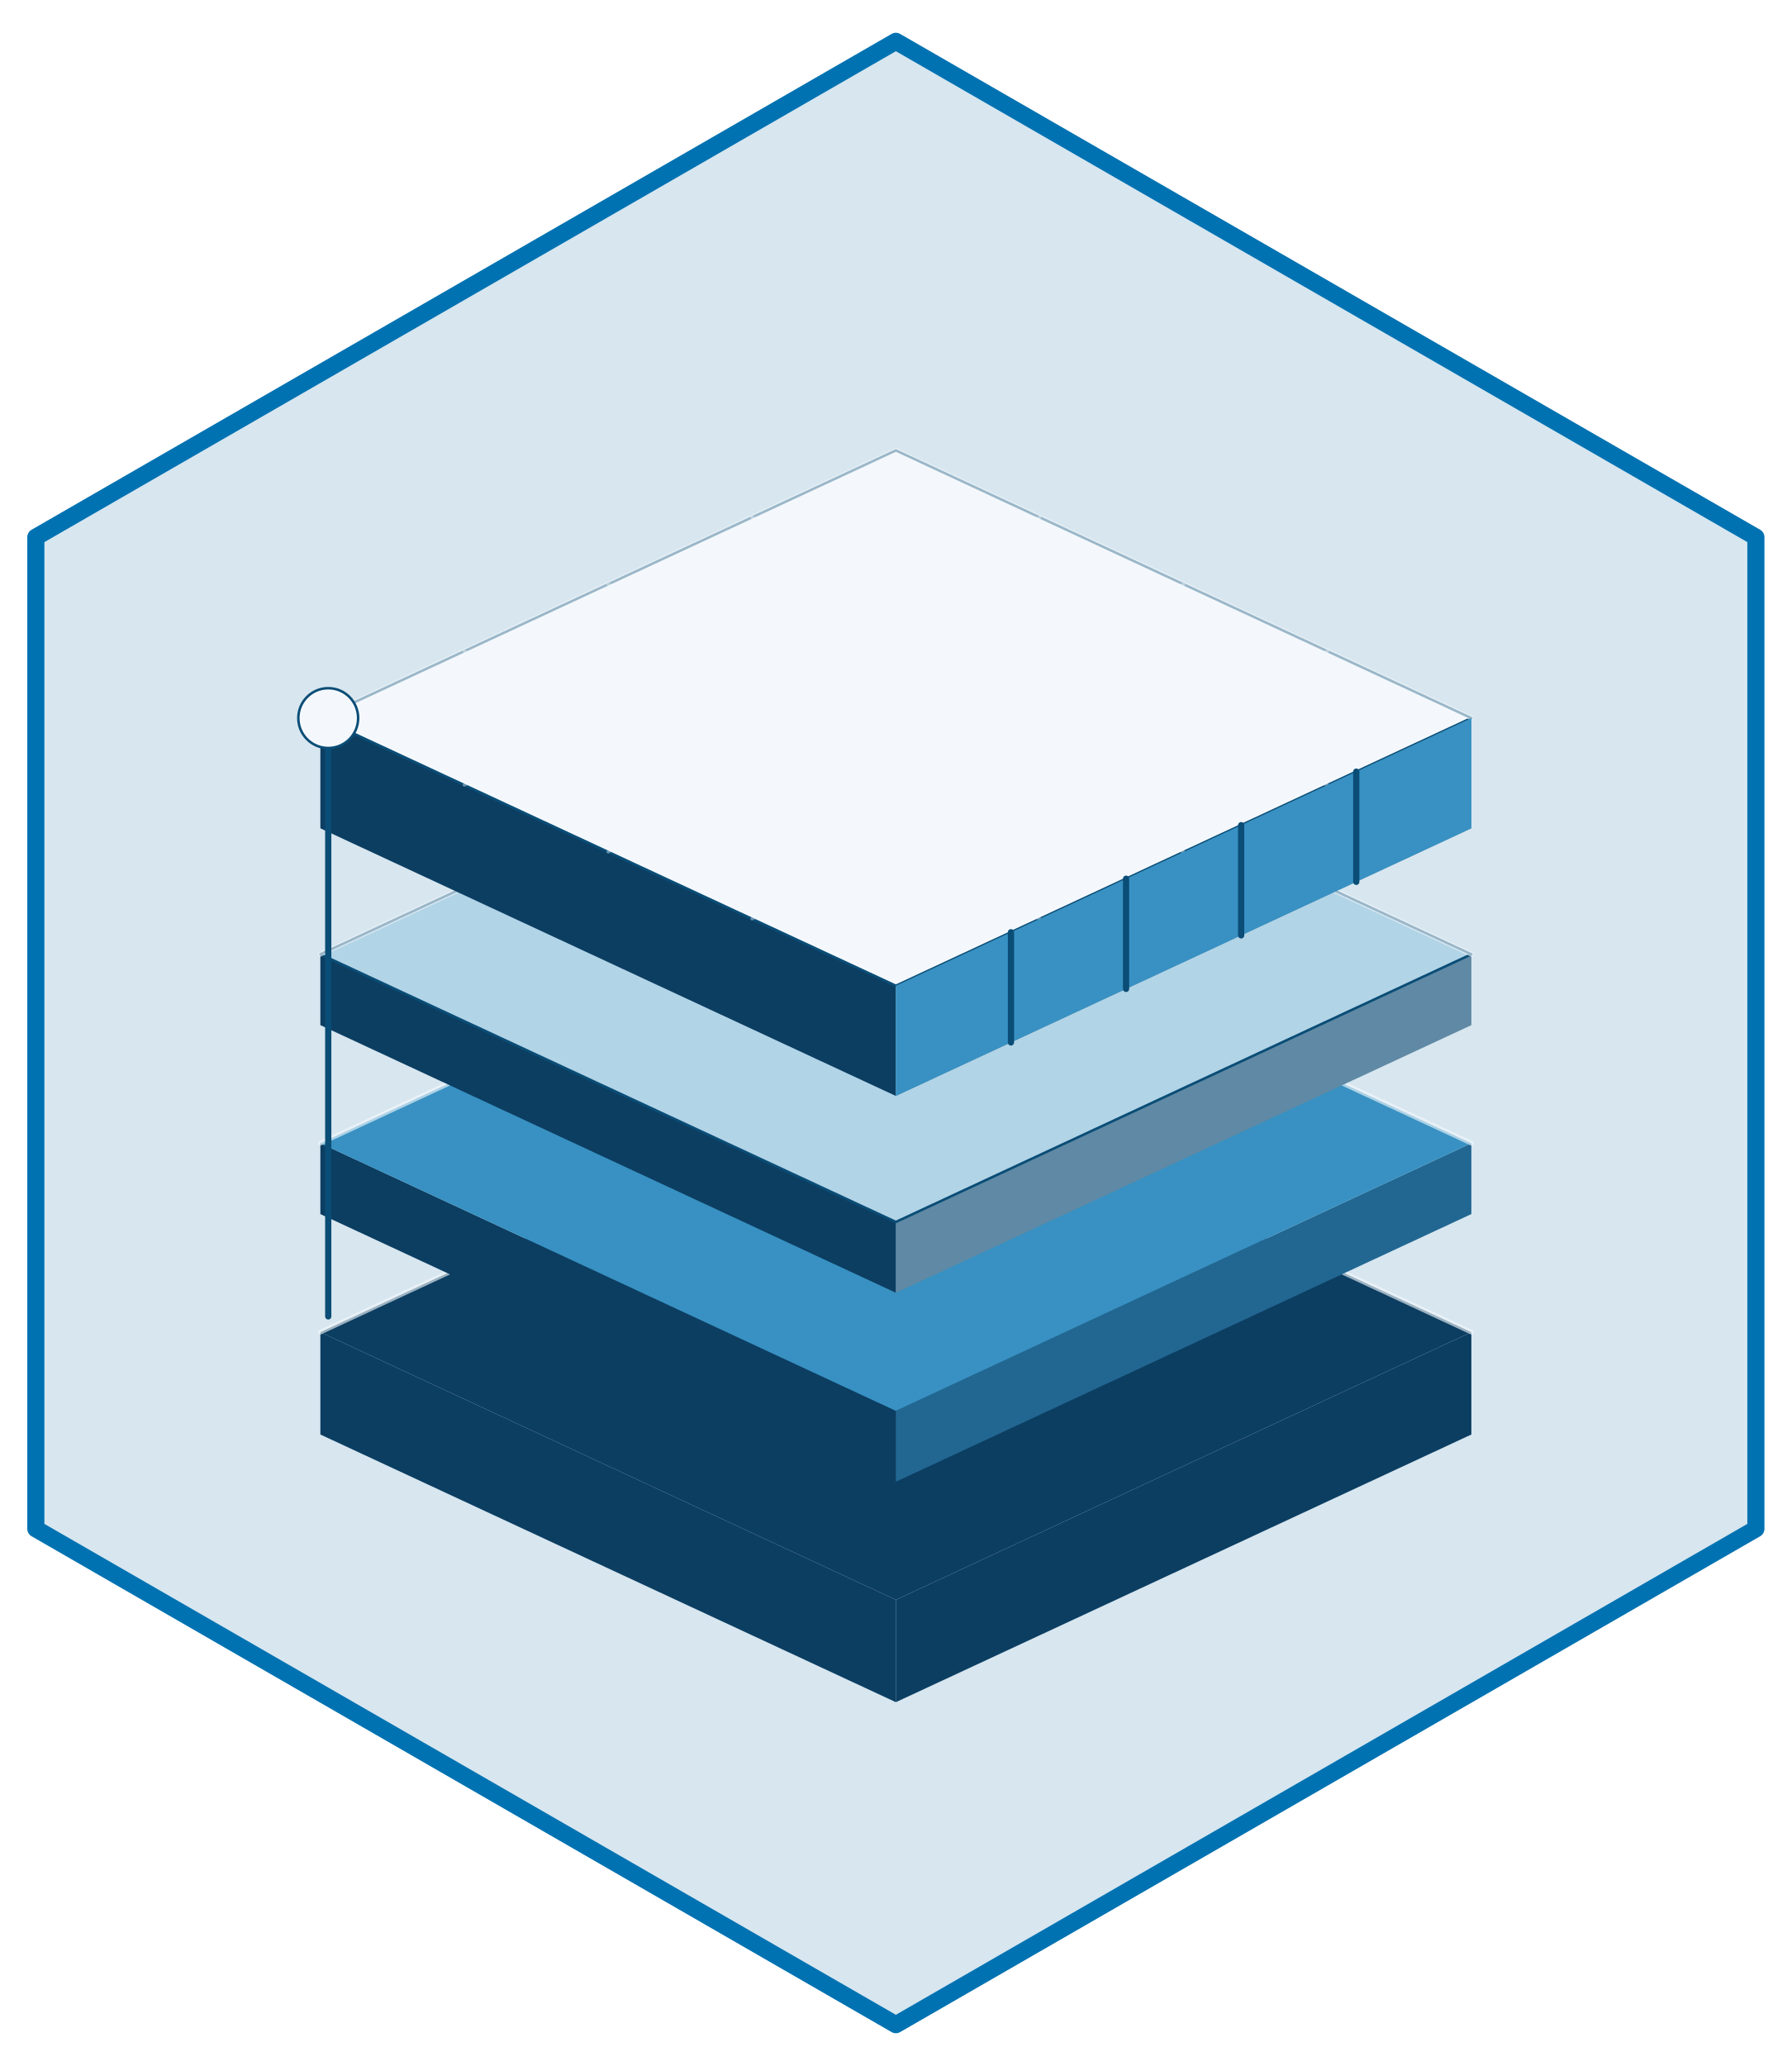
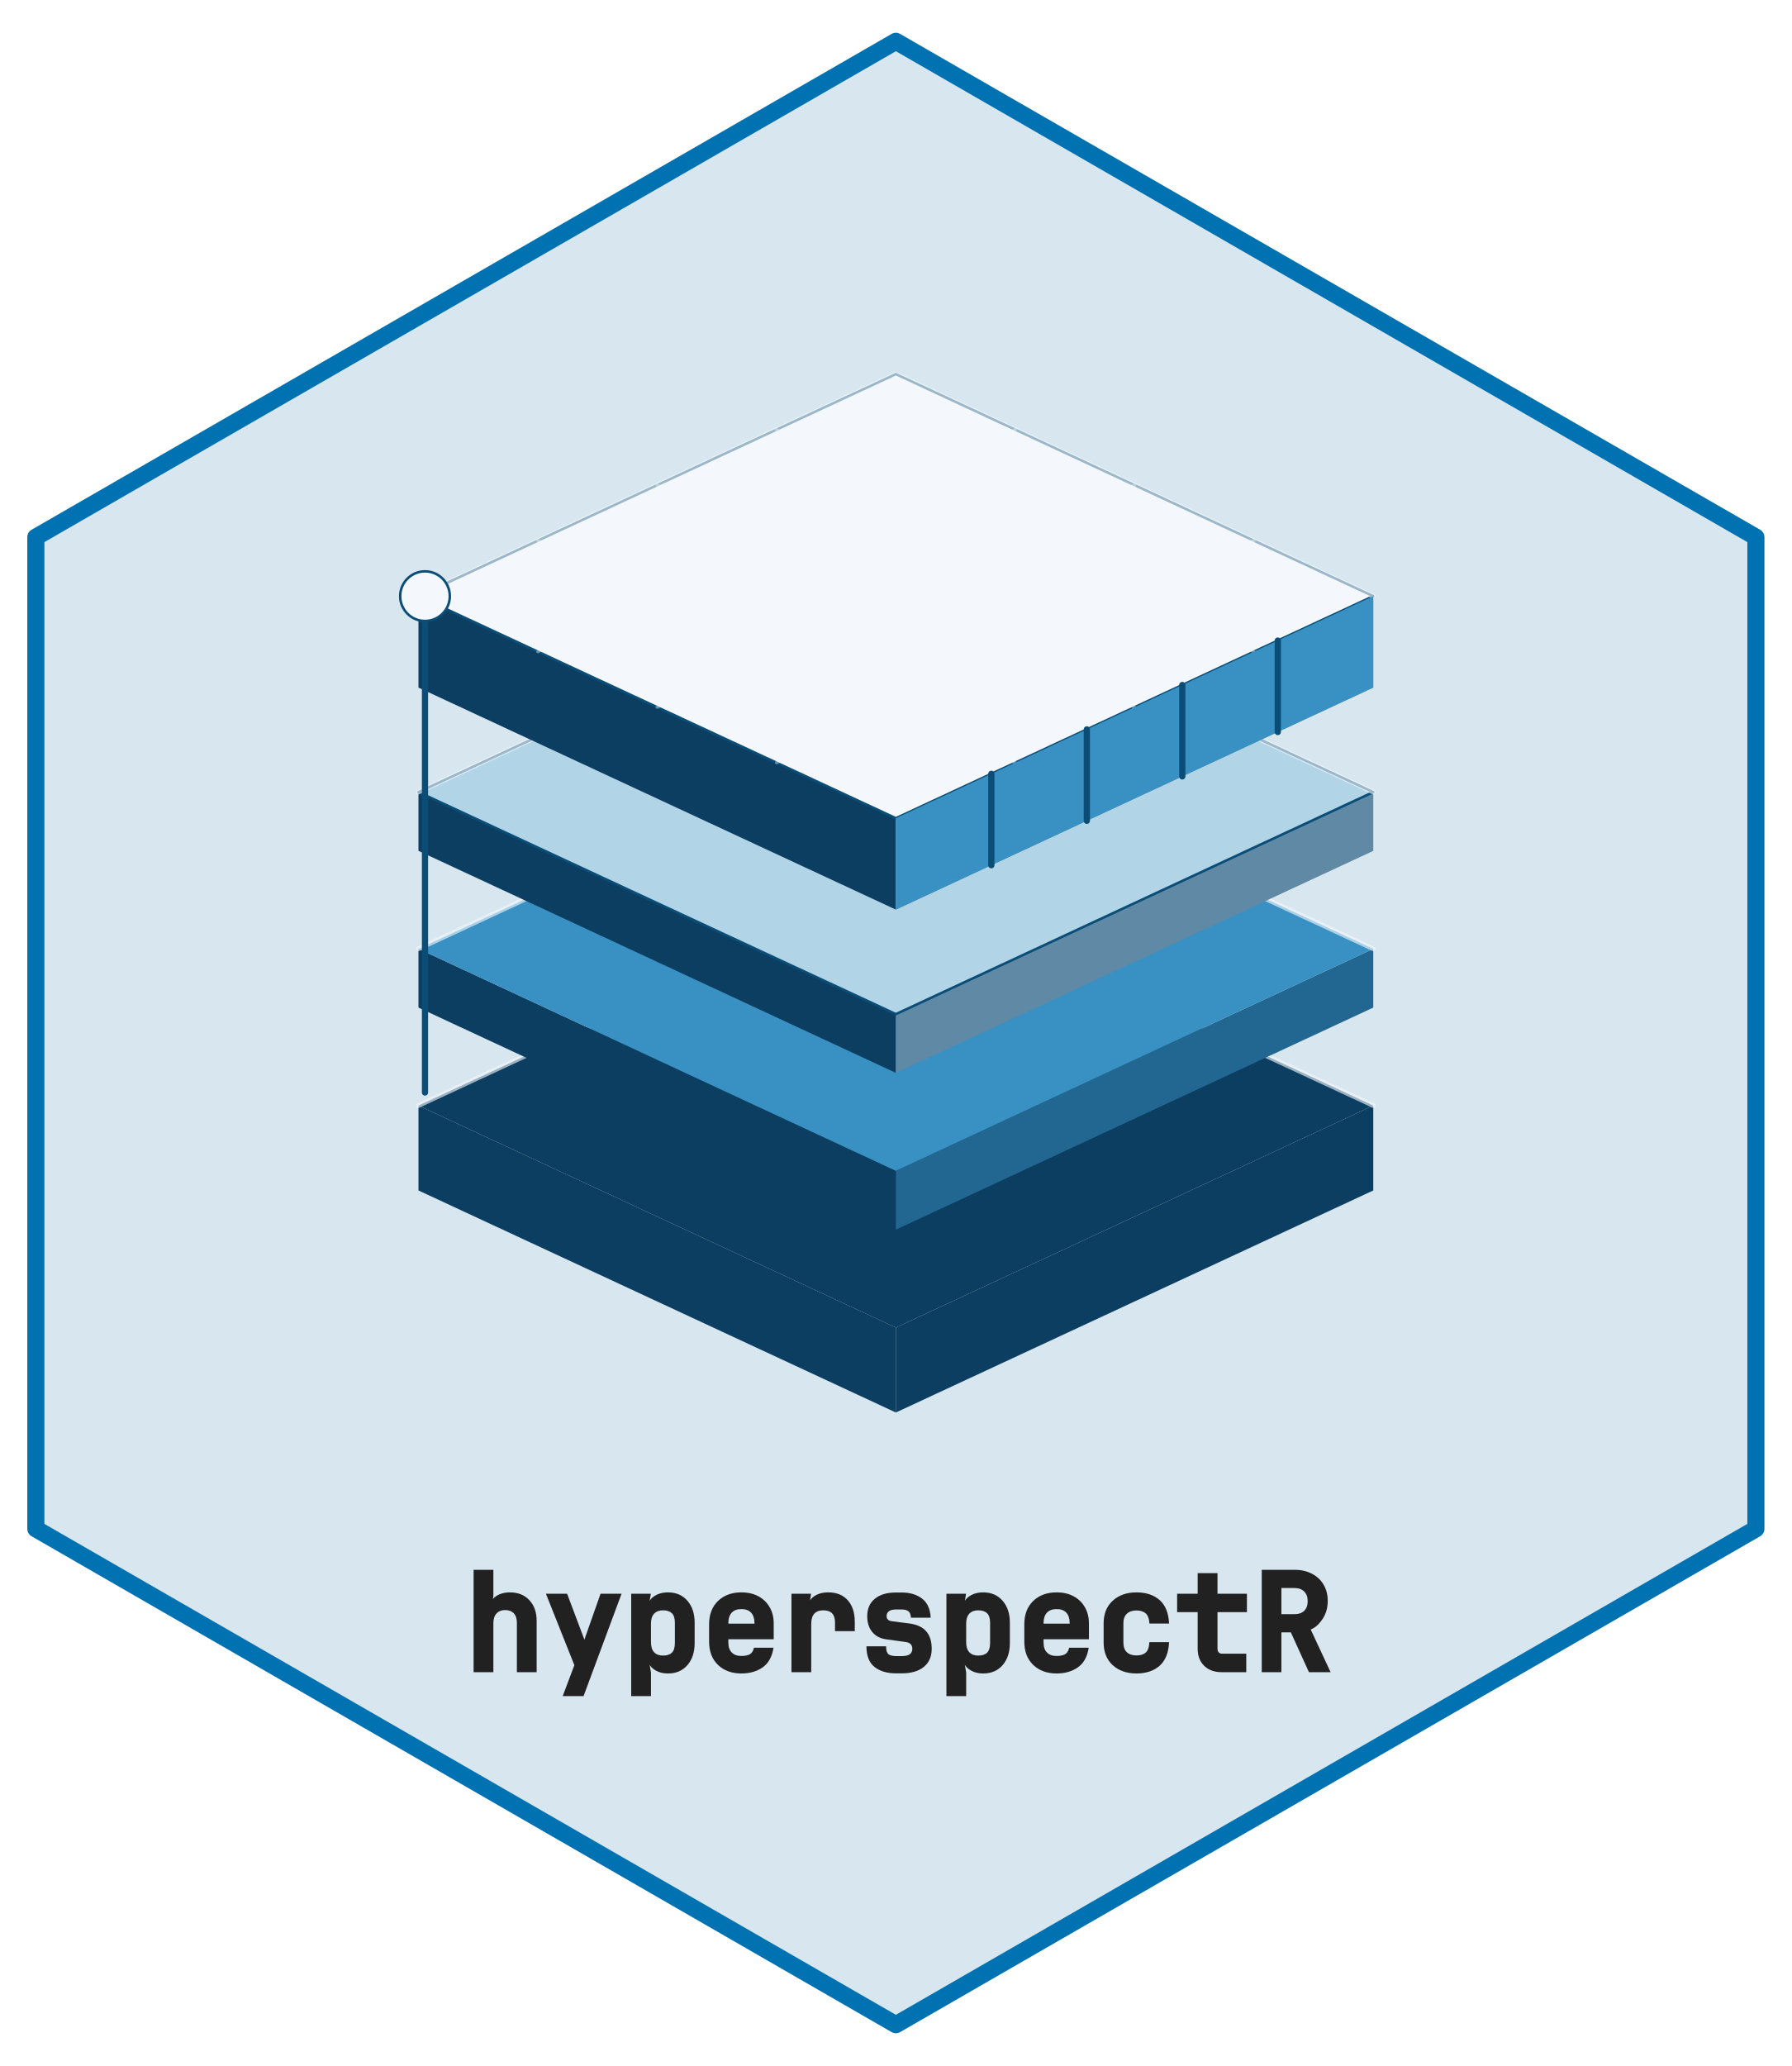
- <svg xmlns="http://www.w3.org/2000/svg" width="432pt" height="498pt" viewBox="0 0 432 498">
+ <svg xmlns="http://www.w3.org/2000/svg" xmlns:xlink="http://www.w3.org/1999/xlink" width="432" height="498" viewBox="0 0 432 498">
+   <defs>
+     <g>
+       <g id="glyph-0-0">
+         <path d="M 2.688 0 L 2.688 -24.672 L 7.453 -24.672 L 7.453 -18.25 L 6.766 -14.891 C 6.535 -16.285 6.891 -17.359 7.828 -18.109 C 8.773 -18.859 9.988 -19.234 11.469 -19.234 C 13.406 -19.234 14.957 -18.609 16.125 -17.359 C 17.301 -16.109 17.891 -14.445 17.891 -12.375 L 17.891 0 L 13.125 0 L 13.125 -11.891 C 13.125 -12.91 12.875 -13.676 12.375 -14.188 C 11.883 -14.707 11.195 -14.969 10.312 -14.969 C 9.414 -14.969 8.711 -14.691 8.203 -14.141 C 7.703 -13.598 7.453 -12.805 7.453 -11.766 L 7.453 0 Z M 2.688 0 " />
+       </g>
+       <g id="glyph-0-1">
+         <path d="M 5.172 5.766 L 7.984 -1.688 L 1.125 -18.906 L 6.234 -18.906 L 10.125 -8.578 C 10.332 -8.086 10.52 -7.555 10.688 -6.984 C 10.863 -6.41 10.781 -6.082 10.438 -6 C 10.082 -6.082 9.988 -6.406 10.156 -6.969 C 10.32 -7.539 10.488 -8.07 10.656 -8.562 L 14.297 -18.906 L 19.359 -18.906 L 10.203 5.766 Z M 5.172 5.766 " />
+       </g>
+       <g id="glyph-0-2">
+         <path d="M 2.688 5.766 L 2.688 -18.906 L 7.422 -18.906 L 6.766 -14.922 C 6.609 -16.328 7.008 -17.395 7.969 -18.125 C 8.938 -18.863 10.133 -19.234 11.562 -19.234 C 13.508 -19.234 15.066 -18.562 16.234 -17.219 C 17.398 -15.875 17.984 -14.117 17.984 -11.953 L 17.984 -7 C 17.984 -4.801 17.398 -3.031 16.234 -1.688 C 15.066 -0.352 13.508 0.312 11.562 0.312 C 10.125 0.312 8.922 -0.07 7.953 -0.844 C 6.984 -1.613 6.566 -2.691 6.703 -4.078 L 6.734 -4.078 L 7.453 0.078 L 7.453 5.766 Z M 10.359 -4 C 11.285 -4 11.992 -4.227 12.484 -4.688 C 12.973 -5.156 13.219 -5.945 13.219 -7.062 L 13.219 -11.891 C 13.219 -12.984 12.973 -13.758 12.484 -14.219 C 11.992 -14.676 11.285 -14.906 10.359 -14.906 C 9.43 -14.906 8.711 -14.633 8.203 -14.094 C 7.703 -13.551 7.453 -12.766 7.453 -11.734 L 7.453 -7.219 C 7.453 -6.156 7.703 -5.352 8.203 -4.812 C 8.711 -4.27 9.43 -4 10.359 -4 Z M 10.359 -4 " />
+       </g>
+       <g id="glyph-0-3">
+         <path d="M 10.25 0.312 C 7.926 0.312 6.047 -0.375 4.609 -1.75 C 3.18 -3.133 2.469 -5.008 2.469 -7.375 L 2.469 -11.531 C 2.469 -13.895 3.18 -15.77 4.609 -17.156 C 6.047 -18.539 7.926 -19.234 10.25 -19.234 C 11.82 -19.234 13.188 -18.922 14.344 -18.297 C 15.508 -17.672 16.414 -16.797 17.062 -15.672 C 17.719 -14.547 18.047 -13.242 18.047 -11.766 L 18.047 -7.938 L 7.109 -7.938 L 7.109 -7.156 C 7.109 -6.094 7.383 -5.285 7.938 -4.734 C 8.488 -4.18 9.258 -3.906 10.25 -3.906 C 11.102 -3.906 11.781 -4.039 12.281 -4.312 C 12.781 -4.594 13.113 -5.117 13.281 -5.891 L 18 -5.891 C 17.656 -3.711 16.781 -2.133 15.375 -1.156 C 13.977 -0.176 12.27 0.312 10.25 0.312 Z M 7.109 -11.766 L 7.109 -11.688 L 13.406 -11.688 L 13.406 -11.797 C 13.406 -12.922 13.133 -13.77 12.594 -14.344 C 12.062 -14.914 11.281 -15.203 10.25 -15.203 C 9.227 -15.203 8.445 -14.91 7.906 -14.328 C 7.375 -13.754 7.109 -12.898 7.109 -11.766 Z M 7.109 -11.766 " />
+       </g>
+       <g id="glyph-0-4">
+         <path d="M 3.328 0 L 3.328 -18.906 L 8.062 -18.906 L 7.406 -14.797 C 7.176 -16.203 7.535 -17.289 8.484 -18.062 C 9.441 -18.844 10.68 -19.234 12.203 -19.234 C 14.211 -19.234 15.781 -18.598 16.906 -17.328 C 18.031 -16.066 18.594 -14.328 18.594 -12.109 L 18.594 -9.891 L 13.828 -9.891 L 13.828 -12.016 C 13.828 -13.941 12.883 -14.906 11 -14.906 C 10.039 -14.906 9.316 -14.633 8.828 -14.094 C 8.336 -13.562 8.094 -12.738 8.094 -11.625 L 8.094 0 Z M 3.328 0 " />
+       </g>
+       <g id="glyph-0-5">
+         <path d="M 9.547 0.281 C 7.367 0.281 5.633 -0.234 4.344 -1.266 C 3.051 -2.297 2.406 -3.953 2.406 -6.234 L 7.141 -6.234 C 7.141 -5.266 7.332 -4.629 7.719 -4.328 C 8.113 -4.023 8.723 -3.875 9.547 -3.875 L 10.953 -3.875 C 11.816 -3.875 12.453 -4.023 12.859 -4.328 C 13.266 -4.641 13.469 -5.066 13.469 -5.609 C 13.469 -6.566 12.941 -7.117 11.891 -7.266 L 7.25 -7.906 C 5.781 -8.094 4.633 -8.68 3.812 -9.672 C 3 -10.672 2.594 -11.941 2.594 -13.484 C 2.594 -15.297 3.207 -16.703 4.438 -17.703 C 5.664 -18.703 7.348 -19.203 9.484 -19.203 L 10.922 -19.203 C 12.91 -19.203 14.547 -18.707 15.828 -17.719 C 17.109 -16.738 17.797 -15.207 17.891 -13.125 L 13.141 -13.125 C 13.086 -13.906 12.875 -14.43 12.5 -14.703 C 12.133 -14.973 11.609 -15.109 10.922 -15.109 L 9.484 -15.109 C 8.723 -15.109 8.16 -14.961 7.797 -14.672 C 7.441 -14.379 7.266 -13.992 7.266 -13.516 C 7.266 -12.805 7.688 -12.395 8.531 -12.281 L 12.875 -11.719 C 16.383 -11.238 18.141 -9.211 18.141 -5.641 C 18.141 -3.754 17.504 -2.297 16.234 -1.266 C 14.961 -0.234 13.203 0.281 10.953 0.281 Z M 9.547 0.281 " />
+       </g>
+       <g id="glyph-0-6">
+         <path d="M 10.516 0.312 C 8.148 0.312 6.238 -0.352 4.781 -1.688 C 3.32 -3.031 2.594 -4.852 2.594 -7.156 L 2.594 -11.766 C 2.594 -14.055 3.32 -15.875 4.781 -17.219 C 6.238 -18.562 8.148 -19.234 10.516 -19.234 C 12.816 -19.234 14.672 -18.617 16.078 -17.391 C 17.484 -16.172 18.25 -14.281 18.375 -11.719 L 13.641 -11.719 C 13.555 -12.938 13.242 -13.766 12.703 -14.203 C 12.172 -14.648 11.441 -14.875 10.516 -14.875 C 9.516 -14.875 8.738 -14.609 8.188 -14.078 C 7.633 -13.555 7.359 -12.797 7.359 -11.797 L 7.359 -7.156 C 7.359 -6.125 7.633 -5.344 8.188 -4.812 C 8.738 -4.289 9.516 -4.031 10.516 -4.031 C 11.461 -4.031 12.195 -4.254 12.719 -4.703 C 13.25 -5.148 13.551 -5.992 13.625 -7.234 L 18.375 -7.234 C 18.25 -4.672 17.484 -2.77 16.078 -1.531 C 14.672 -0.301 12.816 0.312 10.516 0.312 Z M 10.516 0.312 " />
+       </g>
+       <g id="glyph-0-7">
+         <path d="M 12.016 0 C 10.285 0 8.895 -0.508 7.844 -1.531 C 6.789 -2.551 6.266 -3.922 6.266 -5.641 L 6.266 -14.469 L 1.312 -14.469 L 1.312 -18.906 L 6.266 -18.906 L 6.266 -23.875 L 11.047 -23.875 L 11.047 -18.906 L 18.141 -18.906 L 18.141 -14.469 L 11.047 -14.469 L 11.047 -5.688 C 11.047 -5.289 11.145 -4.984 11.344 -4.766 C 11.539 -4.555 11.816 -4.453 12.172 -4.453 L 17.984 -4.453 L 17.984 0 Z M 12.016 0 " />
+       </g>
+       <g id="glyph-0-8">
+         <path d="M 2.719 0 L 2.719 -24.672 L 10.672 -24.672 C 12.223 -24.672 13.598 -24.359 14.797 -23.734 C 16.004 -23.117 16.941 -22.25 17.609 -21.125 C 18.285 -20 18.625 -18.68 18.625 -17.172 C 18.625 -15.473 18.188 -13.988 17.312 -12.719 C 16.445 -11.457 15.516 -10.648 14.516 -10.297 L 19.312 0 L 14.094 0 L 9.734 -9.594 L 7.453 -9.594 L 7.453 0 Z M 7.453 -13.984 L 10.672 -13.984 C 11.648 -13.984 12.414 -14.258 12.969 -14.812 C 13.52 -15.363 13.797 -16.129 13.797 -17.109 C 13.797 -18.098 13.516 -18.875 12.953 -19.438 C 12.391 -20 11.629 -20.281 10.672 -20.281 L 7.453 -20.281 Z M 7.453 -13.984 " />
+       </g>
+     </g>
+   </defs>
  <path fill-rule="nonzero" fill="rgb(84.314%, 90.196%, 93.725%)" fill-opacity="1" stroke-width="4.125" stroke-linecap="round" stroke-linejoin="round" stroke="rgb(0%, 44.706%, 69.804%)" stroke-opacity="1" stroke-miterlimit="10" d="M 216 9.961 L 423.359 129.48 L 423.359 368.52 L 216 488.039 L 8.641 368.52 L 8.641 129.48 Z M 216 9.961 " />
-   <path fill-rule="nonzero" fill="rgb(4.706%, 24.314%, 38.431%)" fill-opacity="1" d="M 77.242 321.109 L 216 385.629 L 216 410.301 L 77.242 345.781 Z M 77.242 321.109 " />
-   <path fill-rule="nonzero" fill="rgb(4.706%, 24.314%, 38.431%)" fill-opacity="1" d="M 216 385.629 L 354.758 321.109 L 354.758 345.781 L 216 410.301 Z M 216 385.629 " />
-   <path fill-rule="nonzero" fill="rgb(4.706%, 24.314%, 38.431%)" fill-opacity="1" d="M 77.242 321.109 L 216 256.59 L 354.758 321.109 L 216 385.629 Z M 77.242 321.109 " />
-   <path fill="none" stroke-width="1.125" stroke-linecap="round" stroke-linejoin="round" stroke="rgb(95.686%, 97.255%, 98.824%)" stroke-opacity="0.62" stroke-miterlimit="10" d="M 77.242 321.109 L 216 256.59 L 354.758 321.109 " />
-   <path fill-rule="nonzero" fill="rgb(4.706%, 24.314%, 38.431%)" fill-opacity="1" d="M 77.242 275.566 L 216 340.086 L 216 357.164 L 77.242 292.645 Z M 77.242 275.566 " />
-   <path fill-rule="nonzero" fill="rgb(13.333%, 40.392%, 57.255%)" fill-opacity="1" d="M 216 340.086 L 354.758 275.566 L 354.758 292.645 L 216 357.164 Z M 216 340.086 " />
-   <path fill-rule="nonzero" fill="rgb(21.961%, 56.863%, 76.078%)" fill-opacity="1" d="M 77.242 275.566 L 216 211.047 L 354.758 275.566 L 216 340.086 Z M 77.242 275.566 " />
-   <path fill="none" stroke-width="1.125" stroke-linecap="round" stroke-linejoin="round" stroke="rgb(95.686%, 97.255%, 98.824%)" stroke-opacity="0.62" stroke-miterlimit="10" d="M 77.242 275.566 L 216 211.047 L 354.758 275.566 " />
-   <path fill-rule="nonzero" fill="rgb(4.706%, 24.314%, 38.431%)" fill-opacity="1" d="M 77.242 230.023 L 216 294.543 L 216 311.621 L 77.242 247.102 Z M 77.242 230.023 " />
-   <path fill-rule="nonzero" fill="rgb(37.255%, 53.725%, 64.314%)" fill-opacity="1" d="M 216 294.543 L 354.758 230.023 L 354.758 247.102 L 216 311.621 Z M 216 294.543 " />
-   <path fill-rule="nonzero" fill="rgb(69.804%, 83.137%, 90.588%)" fill-opacity="1" stroke-width="0.6" stroke-linecap="round" stroke-linejoin="round" stroke="rgb(3.922%, 30.196%, 46.275%)" stroke-opacity="1" stroke-miterlimit="10" d="M 77.242 230.023 L 216 165.504 L 354.758 230.023 L 216 294.543 Z M 77.242 230.023 " />
-   <path fill="none" stroke-width="1.125" stroke-linecap="round" stroke-linejoin="round" stroke="rgb(95.686%, 97.255%, 98.824%)" stroke-opacity="0.62" stroke-miterlimit="10" d="M 77.242 230.023 L 216 165.504 L 354.758 230.023 " />
-   <path fill-rule="nonzero" fill="rgb(4.706%, 24.314%, 38.431%)" fill-opacity="1" d="M 77.242 173.094 L 216 237.613 L 216 264.18 L 77.242 199.66 Z M 77.242 173.094 " />
-   <path fill-rule="nonzero" fill="rgb(50.196%, 60.784%, 68.627%)" fill-opacity="1" d="M 216 237.613 L 354.758 173.094 L 354.758 199.66 L 216 264.18 Z M 216 237.613 " />
-   <path fill-rule="nonzero" fill="rgb(95.686%, 97.255%, 98.824%)" fill-opacity="1" stroke-width="0.6" stroke-linecap="round" stroke-linejoin="round" stroke="rgb(3.922%, 30.196%, 46.275%)" stroke-opacity="1" stroke-miterlimit="10" d="M 77.242 173.094 L 216 108.574 L 354.758 173.094 L 216 237.613 Z M 77.242 173.094 " />
-   <path fill="none" stroke-width="0.75" stroke-linecap="round" stroke-linejoin="round" stroke="rgb(95.686%, 97.255%, 98.824%)" stroke-opacity="0.4" stroke-miterlimit="10" d="M 111.93 156.965 L 250.691 221.484 " />
-   <path fill="none" stroke-width="0.75" stroke-linecap="round" stroke-linejoin="round" stroke="rgb(95.686%, 97.255%, 98.824%)" stroke-opacity="0.4" stroke-miterlimit="10" d="M 181.309 221.484 L 320.07 156.965 " />
-   <path fill="none" stroke-width="0.75" stroke-linecap="round" stroke-linejoin="round" stroke="rgb(95.686%, 97.255%, 98.824%)" stroke-opacity="0.4" stroke-miterlimit="10" d="M 146.621 140.836 L 285.379 205.355 " />
-   <path fill="none" stroke-width="0.75" stroke-linecap="round" stroke-linejoin="round" stroke="rgb(95.686%, 97.255%, 98.824%)" stroke-opacity="0.4" stroke-miterlimit="10" d="M 146.621 205.355 L 285.379 140.836 " />
-   <path fill="none" stroke-width="0.75" stroke-linecap="round" stroke-linejoin="round" stroke="rgb(95.686%, 97.255%, 98.824%)" stroke-opacity="0.4" stroke-miterlimit="10" d="M 181.309 124.703 L 320.07 189.223 " />
-   <path fill="none" stroke-width="0.75" stroke-linecap="round" stroke-linejoin="round" stroke="rgb(95.686%, 97.255%, 98.824%)" stroke-opacity="0.4" stroke-miterlimit="10" d="M 111.93 189.223 L 250.691 124.703 " />
-   <path fill="none" stroke-width="1.125" stroke-linecap="round" stroke-linejoin="round" stroke="rgb(95.686%, 97.255%, 98.824%)" stroke-opacity="0.62" stroke-miterlimit="10" d="M 77.242 173.094 L 216 108.574 L 354.758 173.094 " />
-   <path fill-rule="nonzero" fill="rgb(21.961%, 56.863%, 76.078%)" fill-opacity="1" d="M 216 237.613 L 354.758 173.094 L 354.758 199.66 L 216 264.18 Z M 216 237.613 " />
-   <path fill="none" stroke-width="1.5" stroke-linecap="round" stroke-linejoin="round" stroke="rgb(3.922%, 30.196%, 46.275%)" stroke-opacity="1" stroke-miterlimit="10" d="M 243.75 224.711 L 243.75 251.277 " />
-   <path fill="none" stroke-width="1.5" stroke-linecap="round" stroke-linejoin="round" stroke="rgb(3.922%, 30.196%, 46.275%)" stroke-opacity="1" stroke-miterlimit="10" d="M 271.504 211.805 L 271.504 238.375 " />
-   <path fill="none" stroke-width="1.5" stroke-linecap="round" stroke-linejoin="round" stroke="rgb(3.922%, 30.196%, 46.275%)" stroke-opacity="1" stroke-miterlimit="10" d="M 299.254 198.902 L 299.254 225.469 " />
-   <path fill="none" stroke-width="1.5" stroke-linecap="round" stroke-linejoin="round" stroke="rgb(3.922%, 30.196%, 46.275%)" stroke-opacity="1" stroke-miterlimit="10" d="M 327.008 186 L 327.008 212.566 " />
-   <path fill="none" stroke-width="1.5" stroke-linecap="round" stroke-linejoin="round" stroke="rgb(3.922%, 30.196%, 46.275%)" stroke-opacity="1" stroke-miterlimit="10" d="M 79.141 317.316 L 79.141 173.094 " />
-   <path fill-rule="nonzero" fill="rgb(95.686%, 97.255%, 98.824%)" fill-opacity="1" stroke-width="0.6" stroke-linecap="round" stroke-linejoin="round" stroke="rgb(3.922%, 30.196%, 46.275%)" stroke-opacity="1" stroke-miterlimit="10" d="M 86.352 173.094 C 86.352 177.078 83.125 180.305 79.141 180.305 C 75.16 180.305 71.93 177.078 71.93 173.094 C 71.93 169.113 75.16 165.883 79.141 165.883 C 83.125 165.883 86.352 169.113 86.352 173.094 " />
+   <path fill-rule="nonzero" fill="rgb(4.706%, 24.314%, 38.431%)" fill-opacity="1" d="M 100.895 266.488 L 216 320.012 L 216 340.477 L 100.895 286.953 Z M 100.895 266.488 " />
+   <path fill-rule="nonzero" fill="rgb(4.706%, 24.314%, 38.431%)" fill-opacity="1" d="M 216 320.012 L 331.105 266.488 L 331.105 286.953 L 216 340.477 Z M 216 320.012 " />
+   <path fill-rule="nonzero" fill="rgb(4.706%, 24.314%, 38.431%)" fill-opacity="1" d="M 100.895 266.488 L 216 212.965 L 331.105 266.488 L 216 320.012 Z M 100.895 266.488 " />
+   <path fill="none" stroke-width="1.125" stroke-linecap="round" stroke-linejoin="round" stroke="rgb(95.686%, 97.255%, 98.824%)" stroke-opacity="0.62" stroke-miterlimit="10" d="M 100.895 266.488 L 216 212.965 L 331.105 266.488 " />
+   <path fill-rule="nonzero" fill="rgb(4.706%, 24.314%, 38.431%)" fill-opacity="1" d="M 100.895 228.707 L 216 282.23 L 216 296.398 L 100.895 242.875 Z M 100.895 228.707 " />
+   <path fill-rule="nonzero" fill="rgb(13.333%, 40.392%, 57.255%)" fill-opacity="1" d="M 216 282.23 L 331.105 228.707 L 331.105 242.875 L 216 296.398 Z M 216 282.23 " />
+   <path fill-rule="nonzero" fill="rgb(21.961%, 56.863%, 76.078%)" fill-opacity="1" d="M 100.895 228.707 L 216 175.188 L 331.105 228.707 L 216 282.23 Z M 100.895 228.707 " />
+   <path fill="none" stroke-width="1.125" stroke-linecap="round" stroke-linejoin="round" stroke="rgb(95.686%, 97.255%, 98.824%)" stroke-opacity="0.62" stroke-miterlimit="10" d="M 100.895 228.707 L 216 175.188 L 331.105 228.707 " />
+   <path fill-rule="nonzero" fill="rgb(4.706%, 24.314%, 38.431%)" fill-opacity="1" d="M 100.895 190.93 L 216 244.449 L 216 258.617 L 100.895 205.098 Z M 100.895 190.93 " />
+   <path fill-rule="nonzero" fill="rgb(37.255%, 53.725%, 64.314%)" fill-opacity="1" d="M 216 244.449 L 331.105 190.93 L 331.105 205.098 L 216 258.617 Z M 216 244.449 " />
+   <path fill-rule="nonzero" fill="rgb(69.804%, 83.137%, 90.588%)" fill-opacity="1" stroke-width="0.6" stroke-linecap="round" stroke-linejoin="round" stroke="rgb(3.922%, 30.196%, 46.275%)" stroke-opacity="1" stroke-miterlimit="10" d="M 100.895 190.93 L 216 137.406 L 331.105 190.93 L 216 244.449 Z M 100.895 190.93 " />
+   <path fill="none" stroke-width="1.125" stroke-linecap="round" stroke-linejoin="round" stroke="rgb(95.686%, 97.255%, 98.824%)" stroke-opacity="0.62" stroke-miterlimit="10" d="M 100.895 190.93 L 216 137.406 L 331.105 190.93 " />
+   <path fill-rule="nonzero" fill="rgb(4.706%, 24.314%, 38.431%)" fill-opacity="1" d="M 100.895 143.703 L 216 197.227 L 216 219.262 L 100.895 165.742 Z M 100.895 143.703 " />
+   <path fill-rule="nonzero" fill="rgb(50.196%, 60.784%, 68.627%)" fill-opacity="1" d="M 216 197.227 L 331.105 143.703 L 331.105 165.742 L 216 219.262 Z M 216 197.227 " />
+   <path fill-rule="nonzero" fill="rgb(95.686%, 97.255%, 98.824%)" fill-opacity="1" stroke-width="0.6" stroke-linecap="round" stroke-linejoin="round" stroke="rgb(3.922%, 30.196%, 46.275%)" stroke-opacity="1" stroke-miterlimit="10" d="M 100.895 143.703 L 216 90.18 L 331.105 143.703 L 216 197.227 Z M 100.895 143.703 " />
+   <path fill="none" stroke-width="0.75" stroke-linecap="round" stroke-linejoin="round" stroke="rgb(95.686%, 97.255%, 98.824%)" stroke-opacity="0.4" stroke-miterlimit="10" d="M 129.672 130.324 L 244.777 183.844 " />
+   <path fill="none" stroke-width="0.75" stroke-linecap="round" stroke-linejoin="round" stroke="rgb(95.686%, 97.255%, 98.824%)" stroke-opacity="0.4" stroke-miterlimit="10" d="M 187.223 183.844 L 302.328 130.324 " />
+   <path fill="none" stroke-width="0.75" stroke-linecap="round" stroke-linejoin="round" stroke="rgb(95.686%, 97.255%, 98.824%)" stroke-opacity="0.4" stroke-miterlimit="10" d="M 158.445 116.941 L 273.555 170.465 " />
+   <path fill="none" stroke-width="0.75" stroke-linecap="round" stroke-linejoin="round" stroke="rgb(95.686%, 97.255%, 98.824%)" stroke-opacity="0.4" stroke-miterlimit="10" d="M 158.445 170.465 L 273.555 116.941 " />
+   <path fill="none" stroke-width="0.75" stroke-linecap="round" stroke-linejoin="round" stroke="rgb(95.686%, 97.255%, 98.824%)" stroke-opacity="0.4" stroke-miterlimit="10" d="M 187.223 103.562 L 302.328 157.082 " />
+   <path fill="none" stroke-width="0.75" stroke-linecap="round" stroke-linejoin="round" stroke="rgb(95.686%, 97.255%, 98.824%)" stroke-opacity="0.4" stroke-miterlimit="10" d="M 129.672 157.082 L 244.777 103.562 " />
+   <path fill="none" stroke-width="1.125" stroke-linecap="round" stroke-linejoin="round" stroke="rgb(95.686%, 97.255%, 98.824%)" stroke-opacity="0.62" stroke-miterlimit="10" d="M 100.895 143.703 L 216 90.18 L 331.105 143.703 " />
+   <path fill-rule="nonzero" fill="rgb(21.961%, 56.863%, 76.078%)" fill-opacity="1" d="M 216 197.227 L 331.105 143.703 L 331.105 165.742 L 216 219.262 Z M 216 197.227 " />
+   <path fill="none" stroke-width="1.5" stroke-linecap="round" stroke-linejoin="round" stroke="rgb(3.922%, 30.196%, 46.275%)" stroke-opacity="1" stroke-miterlimit="10" d="M 239.02 186.52 L 239.02 208.559 " />
+   <path fill="none" stroke-width="1.5" stroke-linecap="round" stroke-linejoin="round" stroke="rgb(3.922%, 30.196%, 46.275%)" stroke-opacity="1" stroke-miterlimit="10" d="M 262.043 175.816 L 262.043 197.855 " />
+   <path fill="none" stroke-width="1.5" stroke-linecap="round" stroke-linejoin="round" stroke="rgb(3.922%, 30.196%, 46.275%)" stroke-opacity="1" stroke-miterlimit="10" d="M 285.062 165.113 L 285.062 187.148 " />
+   <path fill="none" stroke-width="1.5" stroke-linecap="round" stroke-linejoin="round" stroke="rgb(3.922%, 30.196%, 46.275%)" stroke-opacity="1" stroke-miterlimit="10" d="M 308.086 154.406 L 308.086 176.445 " />
+   <path fill="none" stroke-width="1.5" stroke-linecap="round" stroke-linejoin="round" stroke="rgb(3.922%, 30.196%, 46.275%)" stroke-opacity="1" stroke-miterlimit="10" d="M 102.469 263.34 L 102.469 143.703 " />
+   <path fill-rule="nonzero" fill="rgb(95.686%, 97.255%, 98.824%)" fill-opacity="1" stroke-width="0.6" stroke-linecap="round" stroke-linejoin="round" stroke="rgb(3.922%, 30.196%, 46.275%)" stroke-opacity="1" stroke-miterlimit="10" d="M 108.453 143.703 C 108.453 147.008 105.773 149.684 102.469 149.684 C 99.168 149.684 96.488 147.008 96.488 143.703 C 96.488 140.398 99.168 137.723 102.469 137.723 C 105.773 137.723 108.453 140.398 108.453 143.703 " />
+   <g fill="rgb(12.941%, 12.941%, 12.941%)" fill-opacity="1">
+     <use xlink:href="#glyph-0-0" x="111.5" y="403.069" />
+     <use xlink:href="#glyph-0-1" x="130.5" y="403.069" />
+     <use xlink:href="#glyph-0-2" x="149.5" y="403.069" />
+     <use xlink:href="#glyph-0-3" x="168.5" y="403.069" />
+     <use xlink:href="#glyph-0-4" x="187.5" y="403.069" />
+     <use xlink:href="#glyph-0-5" x="206.5" y="403.069" />
+     <use xlink:href="#glyph-0-2" x="225.5" y="403.069" />
+     <use xlink:href="#glyph-0-3" x="244.5" y="403.069" />
+     <use xlink:href="#glyph-0-6" x="263.5" y="403.069" />
+     <use xlink:href="#glyph-0-7" x="282.5" y="403.069" />
+     <use xlink:href="#glyph-0-8" x="301.5" y="403.069" />
+   </g>
</svg>
